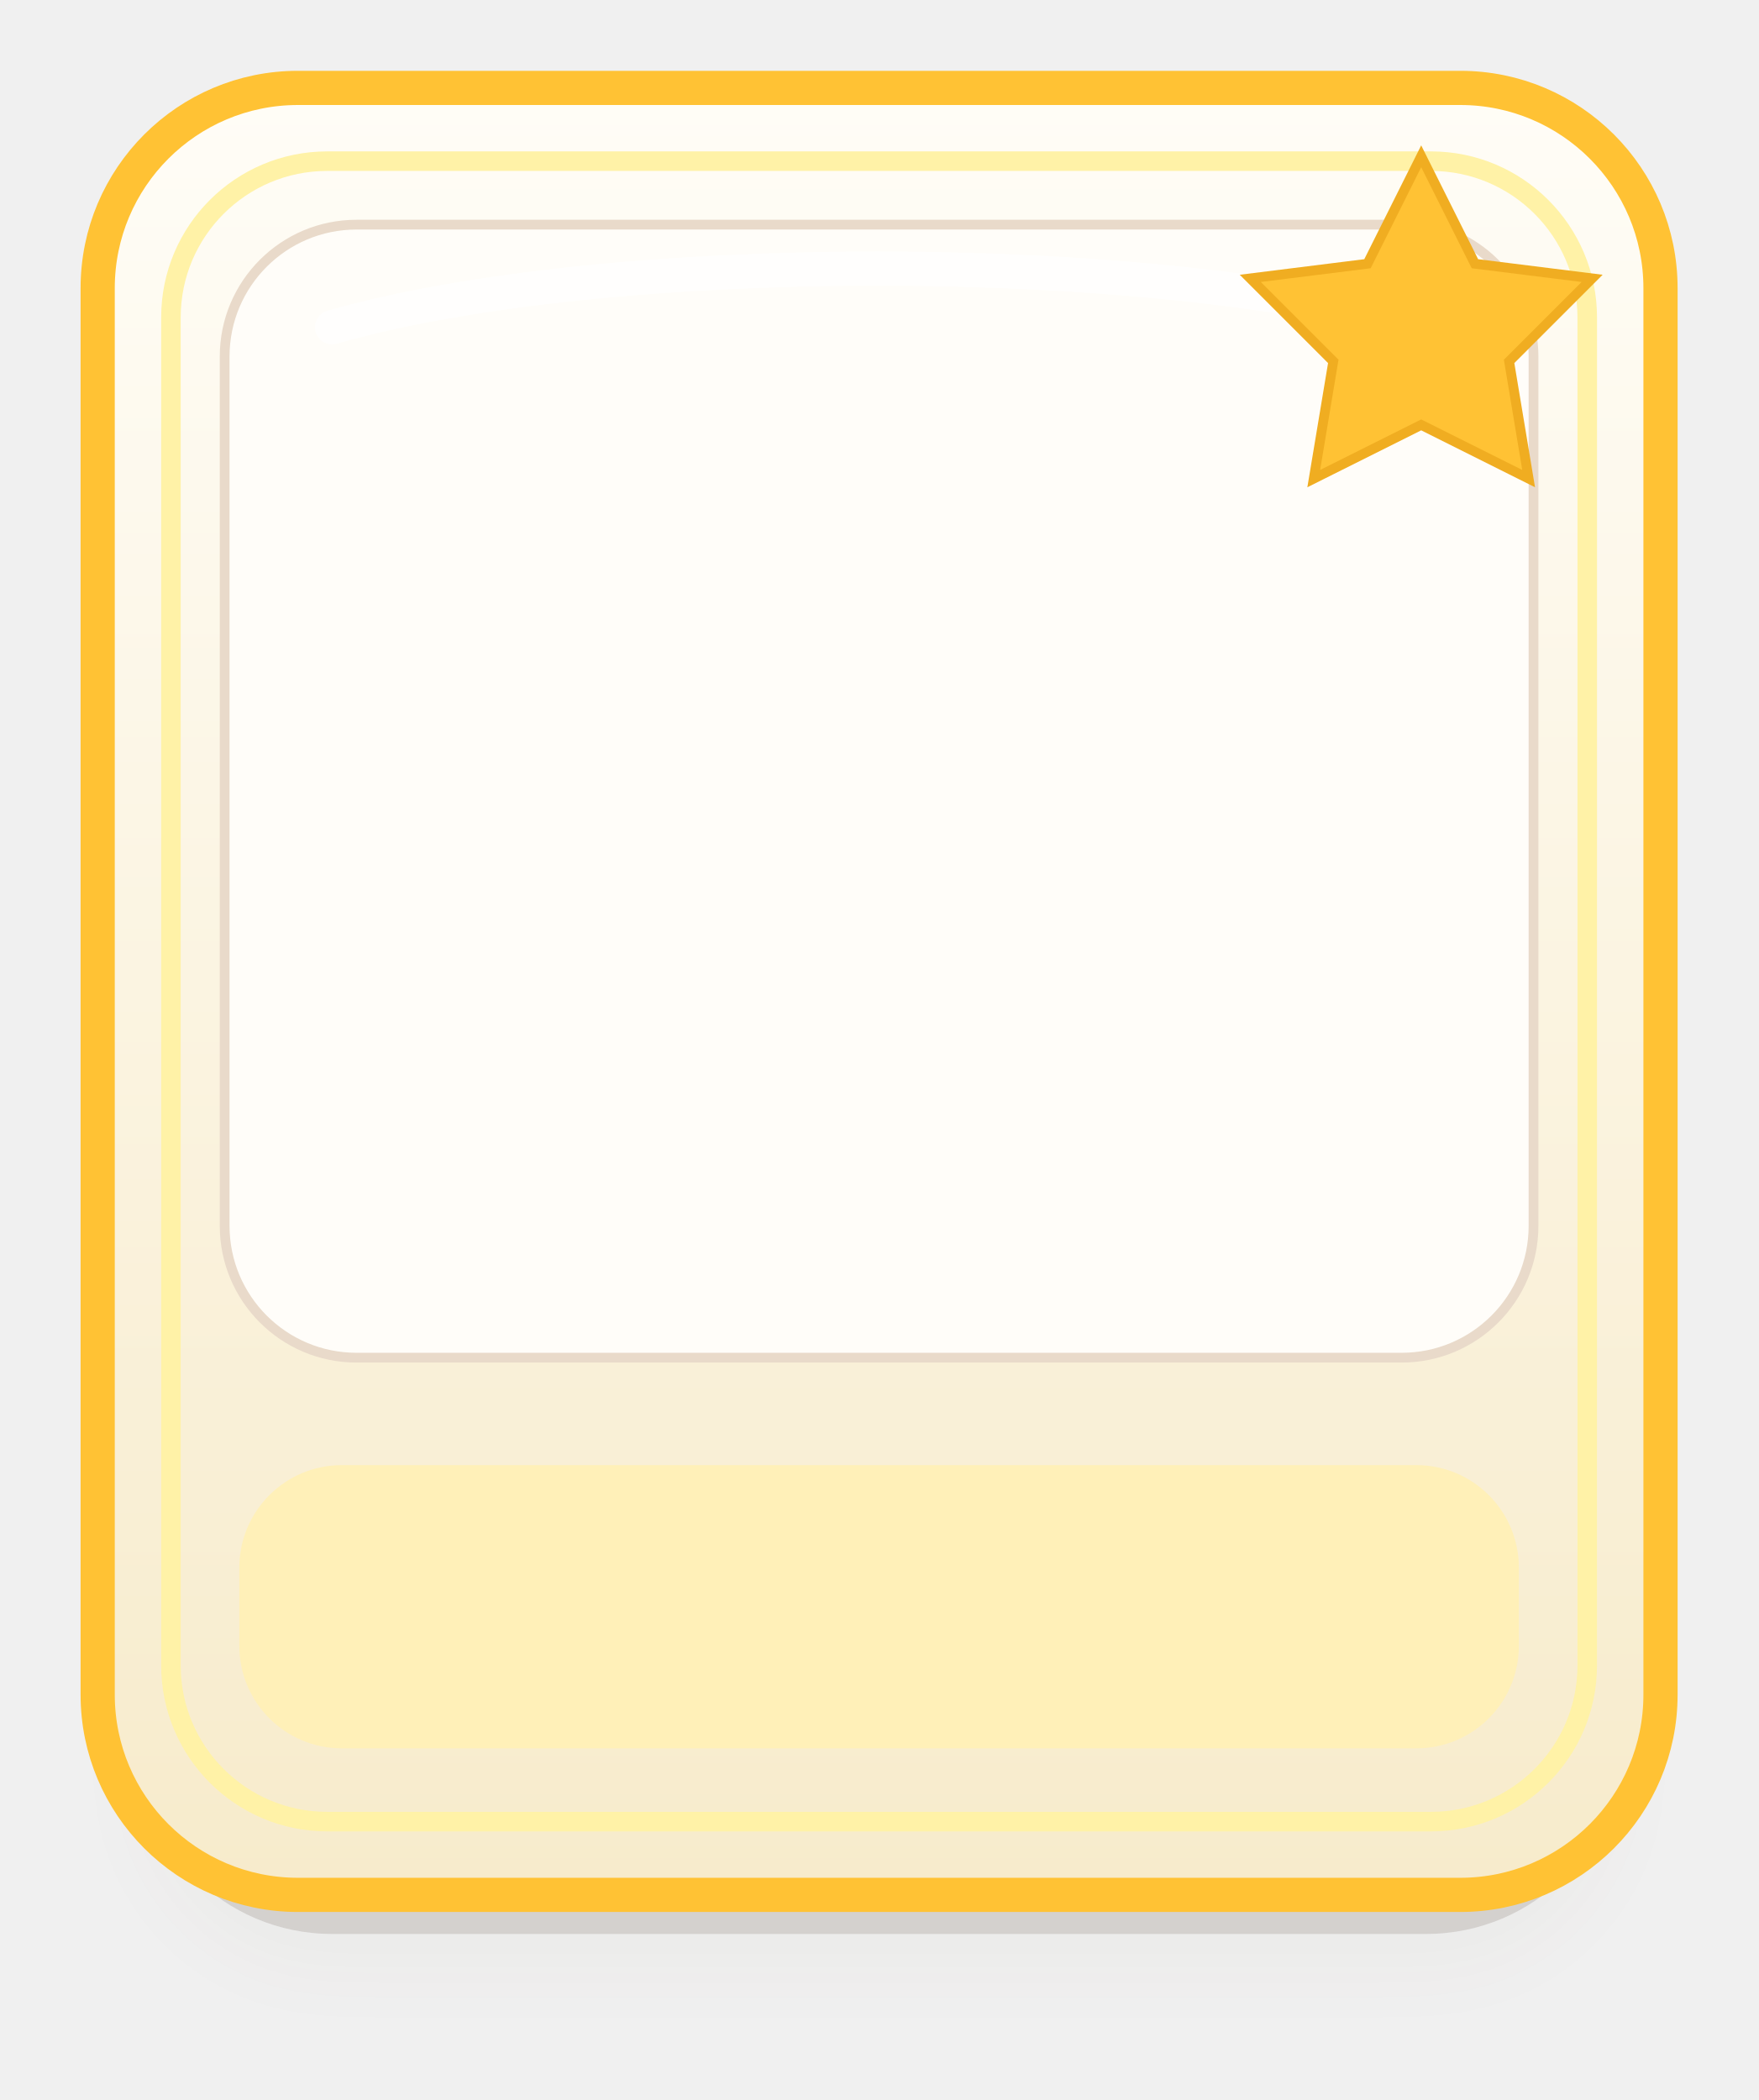
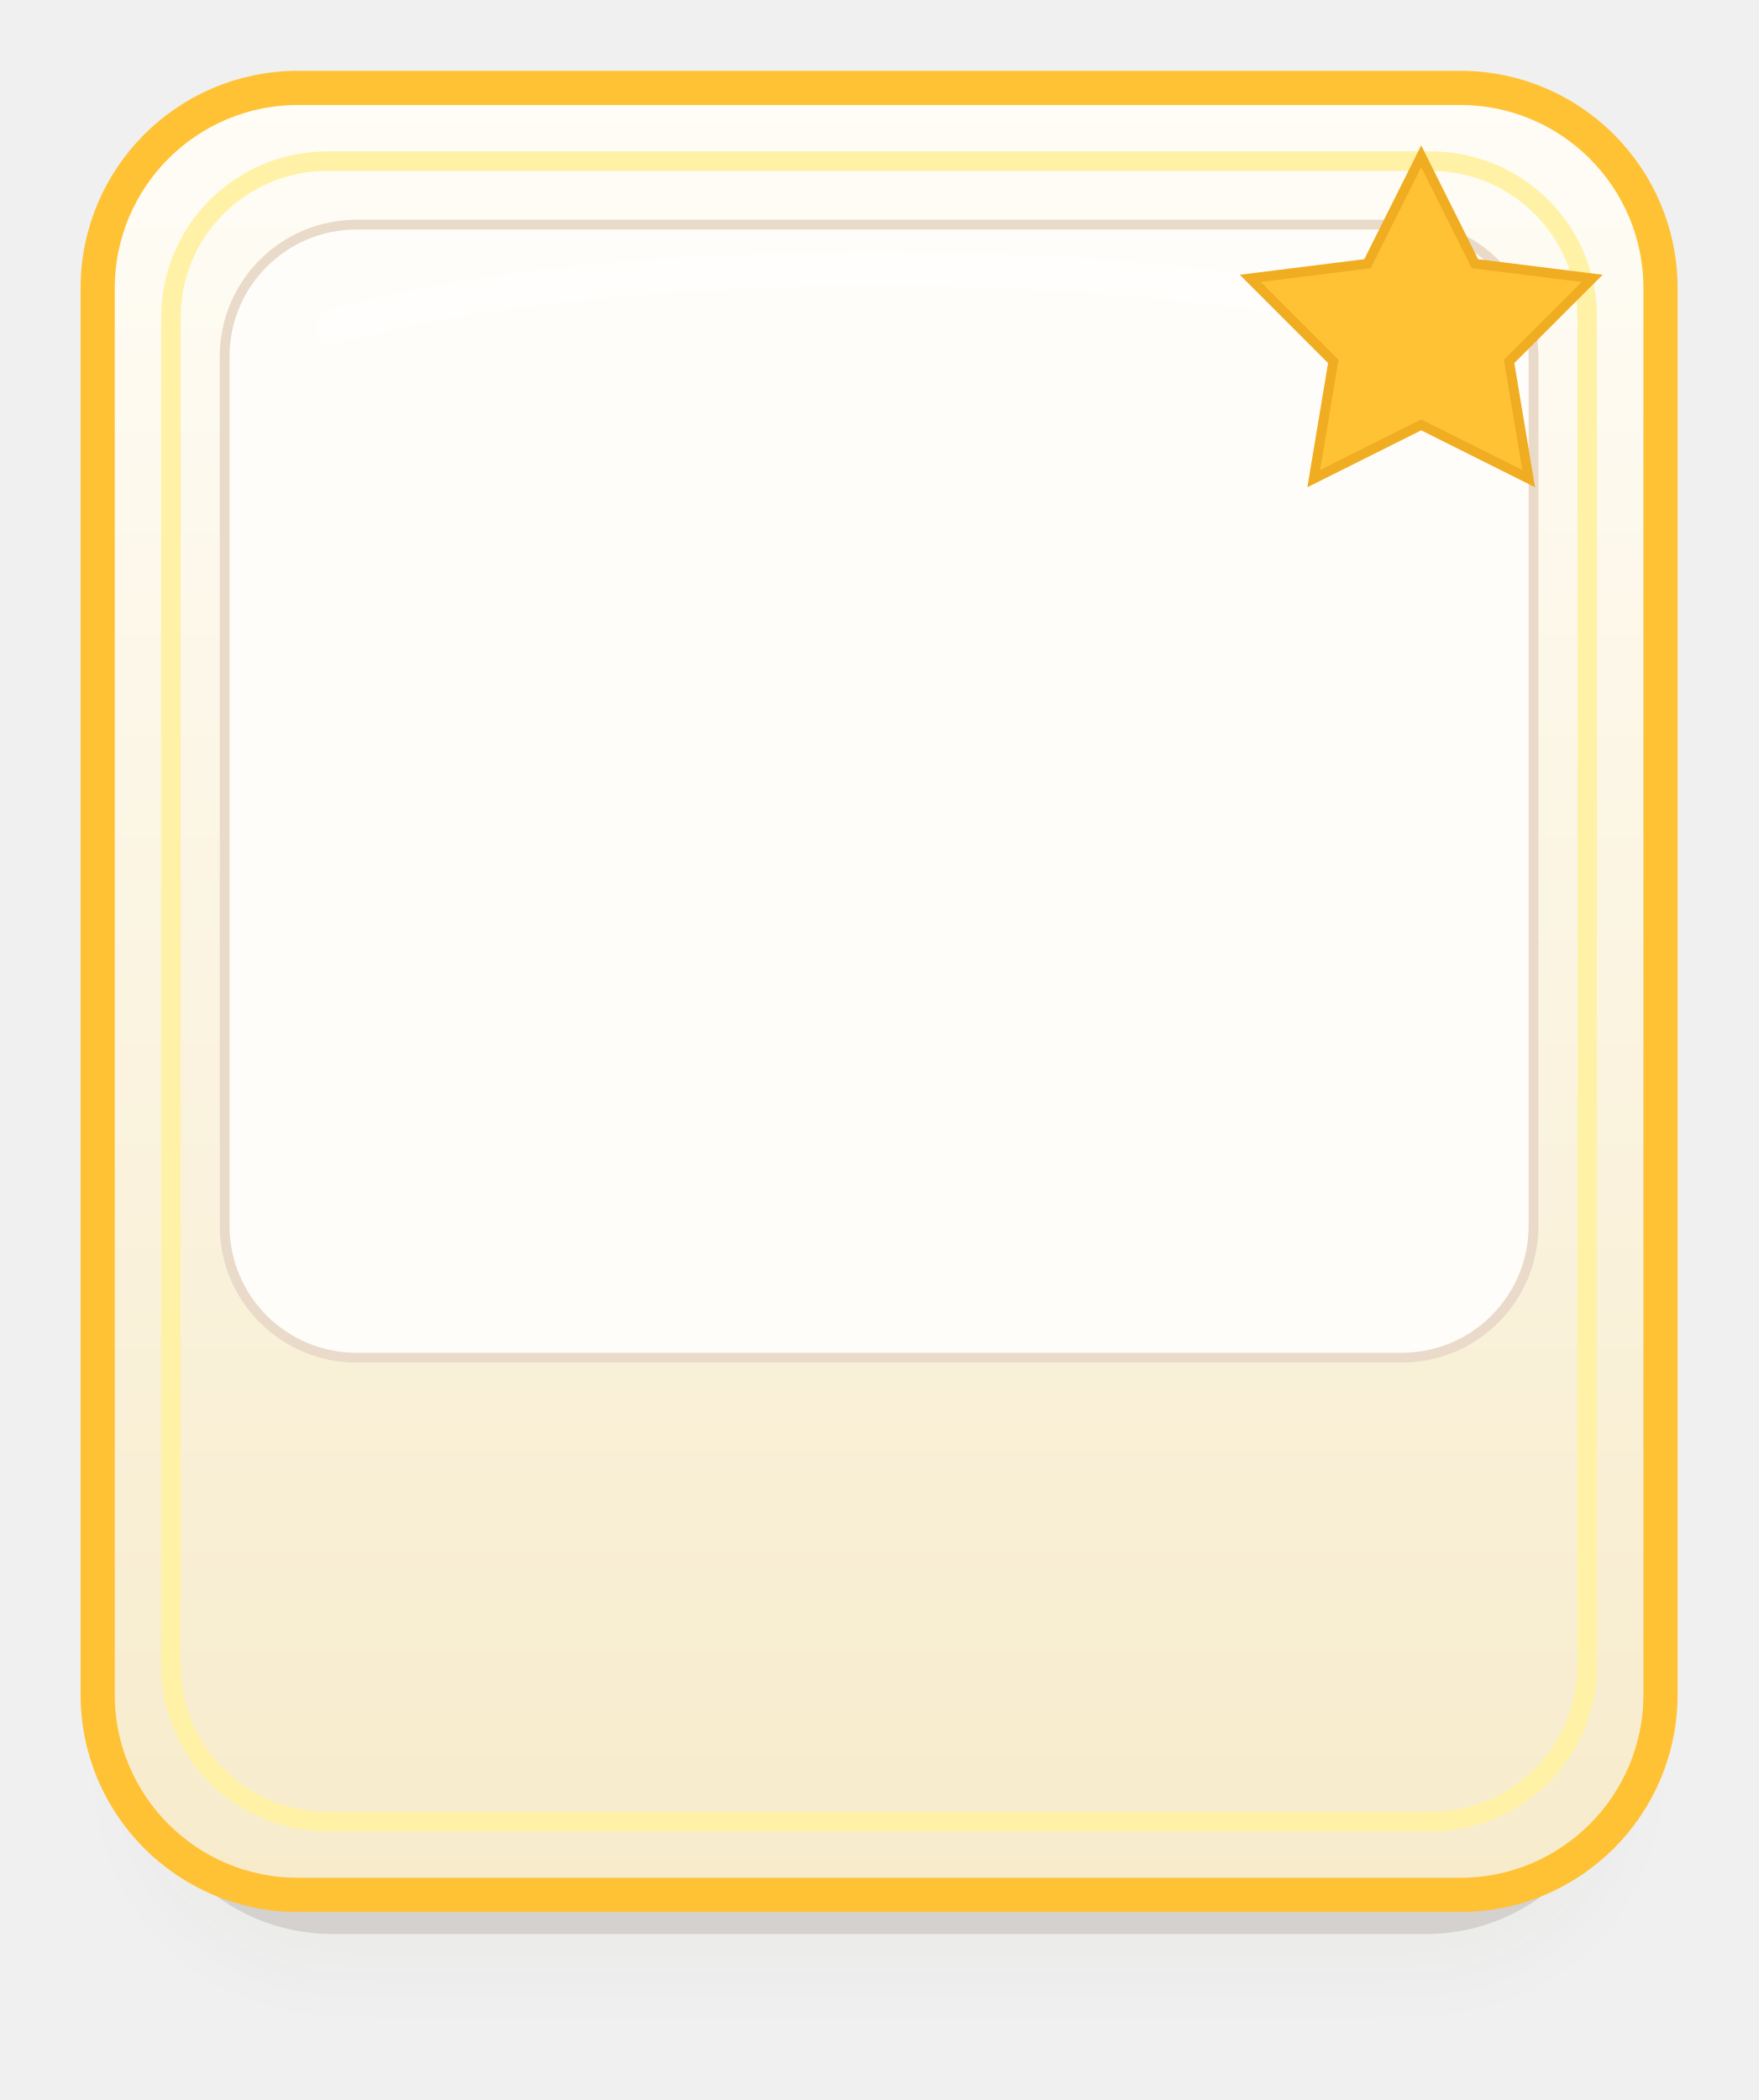
<svg xmlns="http://www.w3.org/2000/svg" viewBox="0 0 360 430">
  <defs>
    <filter id="shadow" x="-30%" y="-40%" width="160%" height="200%">
      <feDropShadow dx="0" dy="8" stdDeviation="7" flood-color="#3D2C1F" flood-opacity=".16" />
    </filter>
    <linearGradient id="cream" x1="0" y1="0" x2="0" y2="1">
      <stop offset="0" stop-color="#FFFDF7" />
      <stop offset="1" stop-color="#F7EBCB" />
    </linearGradient>
  </defs>
  <rect x="28" y="30" width="304" height="366" rx="40" fill="#3D2C1F" opacity=".16" filter="url(#shadow)" />
  <rect x="20" y="18" width="320" height="370" rx="41" fill="url(#cream)" stroke="#FFC234" stroke-width="7" />
  <rect x="35" y="33" width="290" height="340" rx="32" fill="none" stroke="#FFF2A7" stroke-width="4" />
  <rect x="46" y="46" width="268" height="232" rx="27" fill="#FFFDF9" stroke="#E9DACA" stroke-width="2" />
  <path d="M68 67 C124 51 235 51 292 67" fill="none" stroke="#FFFFFF" stroke-width="7" opacity=".74" stroke-linecap="round" />
-   <rect x="49" y="300" width="262" height="58" rx="21" fill="#FFF0B8" />
  <path d="M291 32 L302 54 L326 57 L309 74 L313 98 L291 87 L269 98 L273 74 L256 57 L280 54 Z" fill="#FFC234" stroke="#F0AD21" stroke-width="2" />
</svg>
